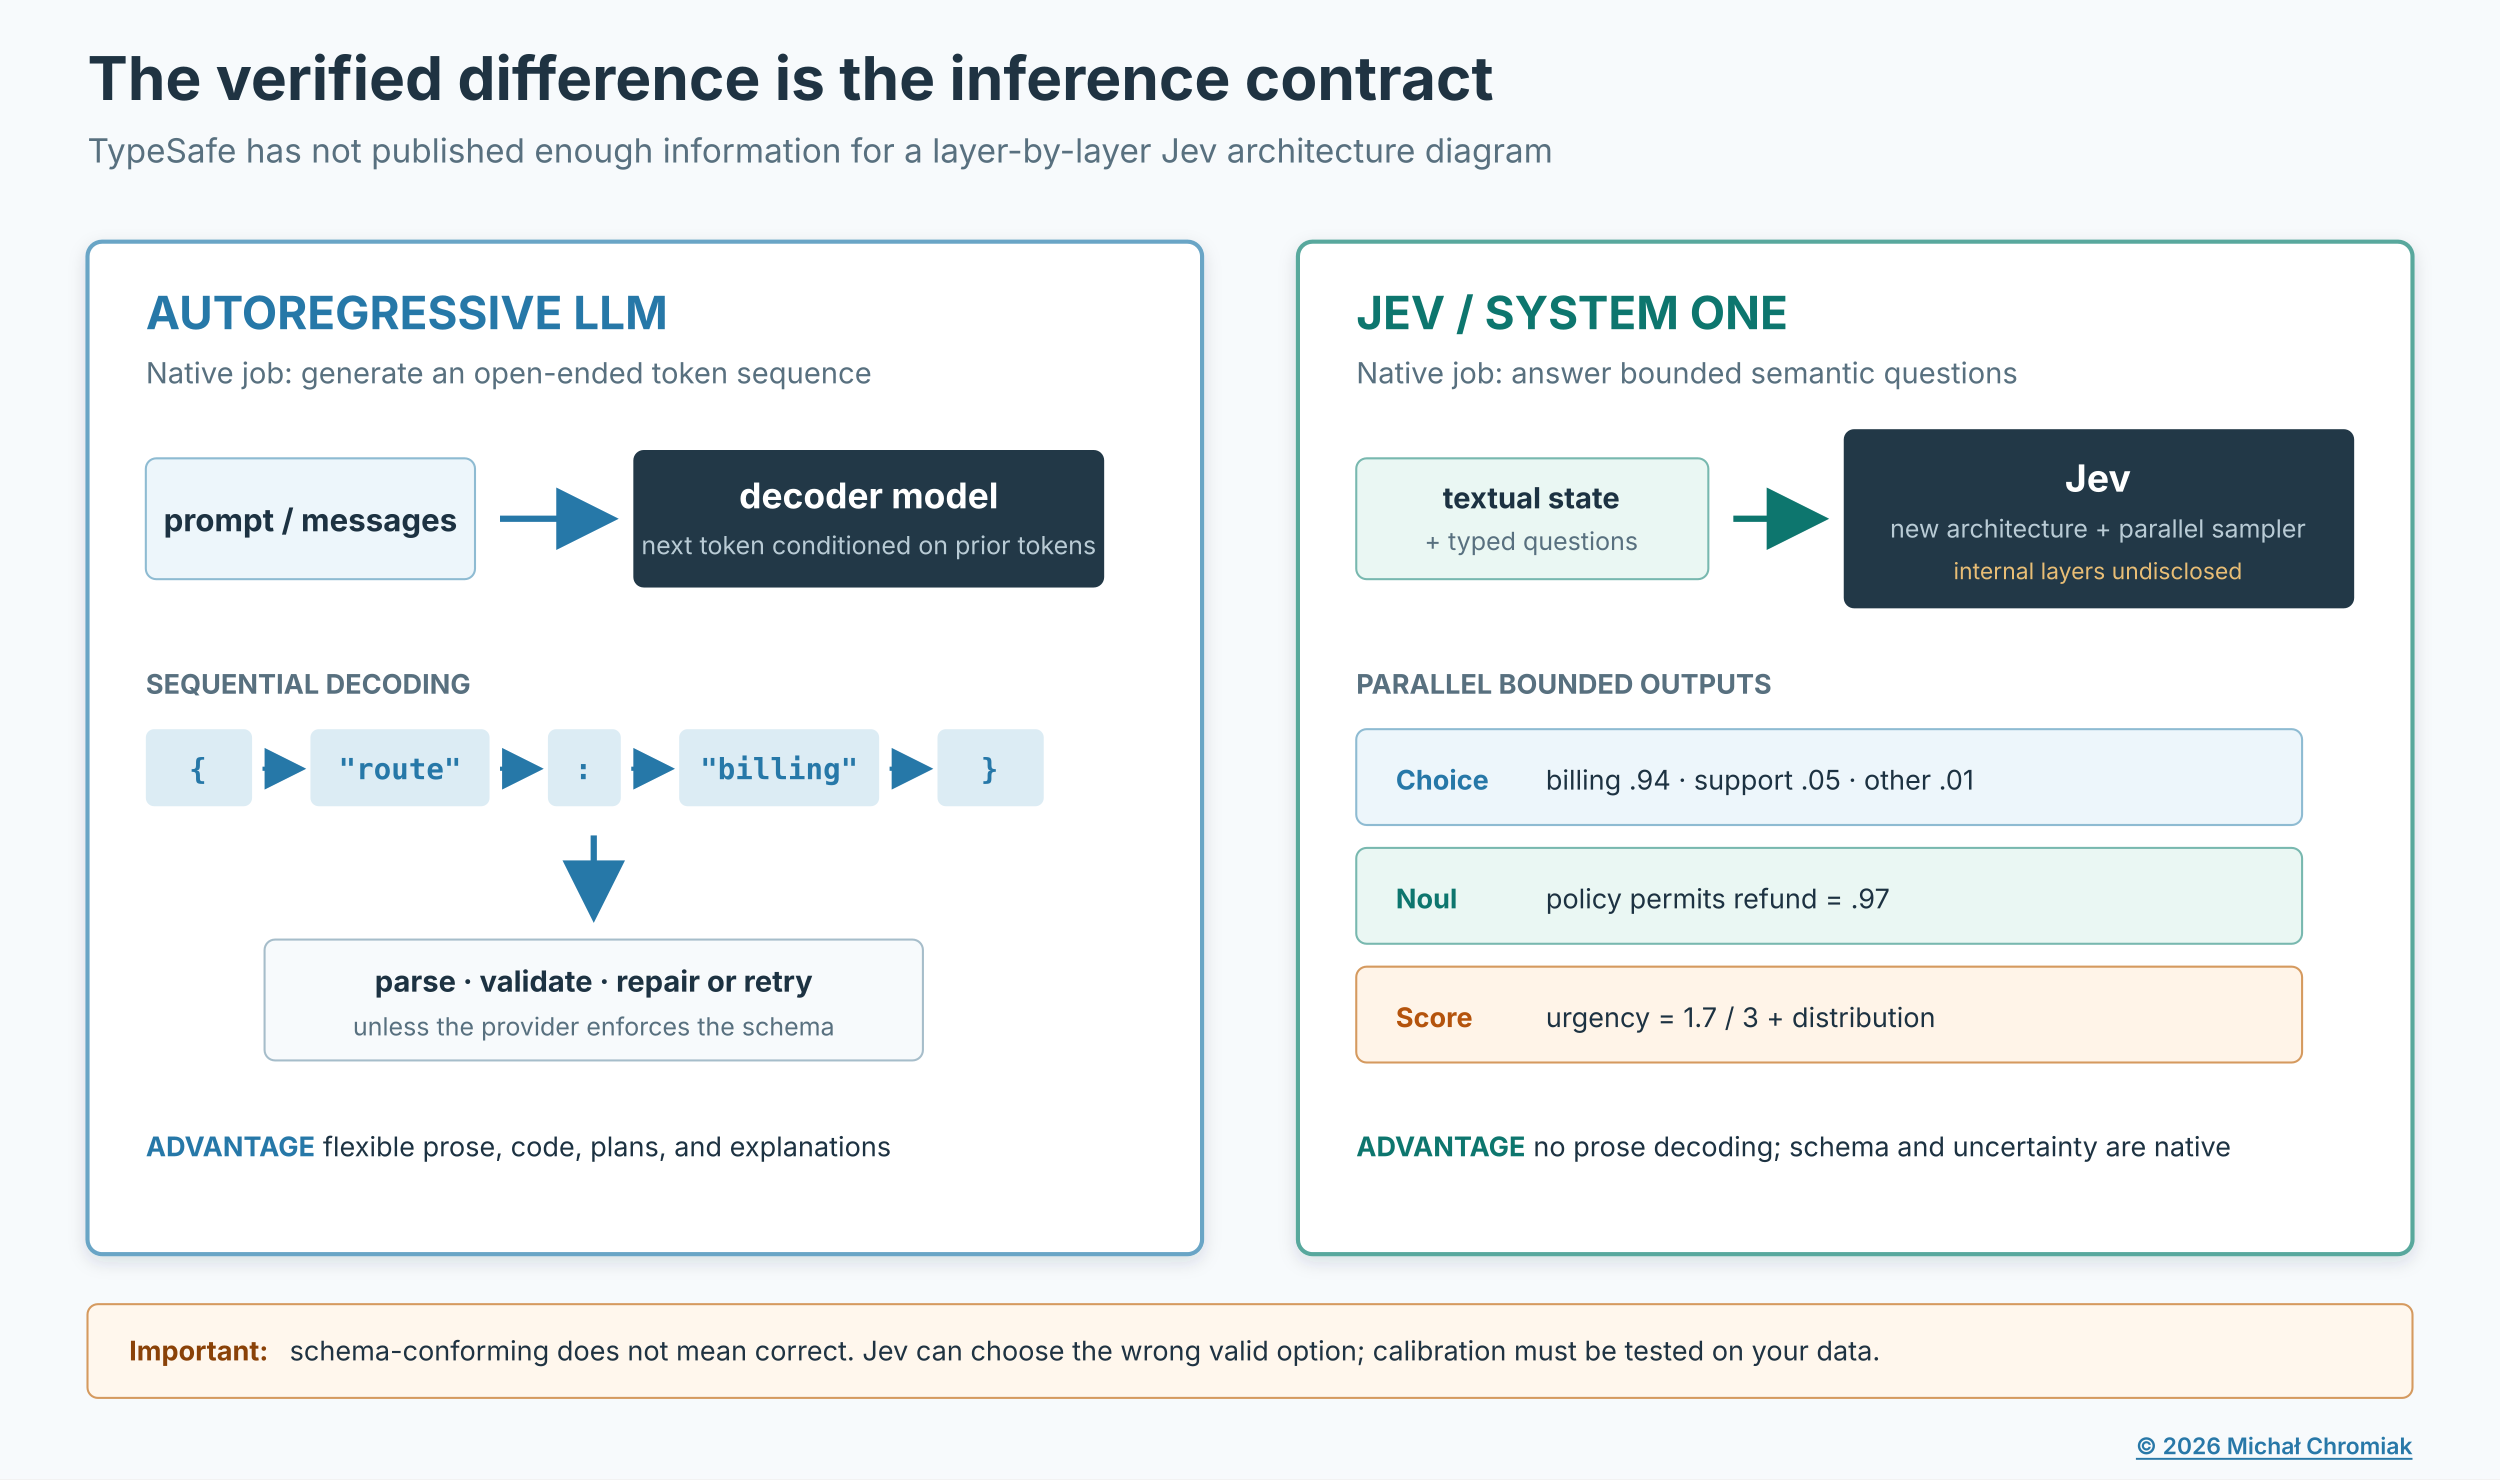
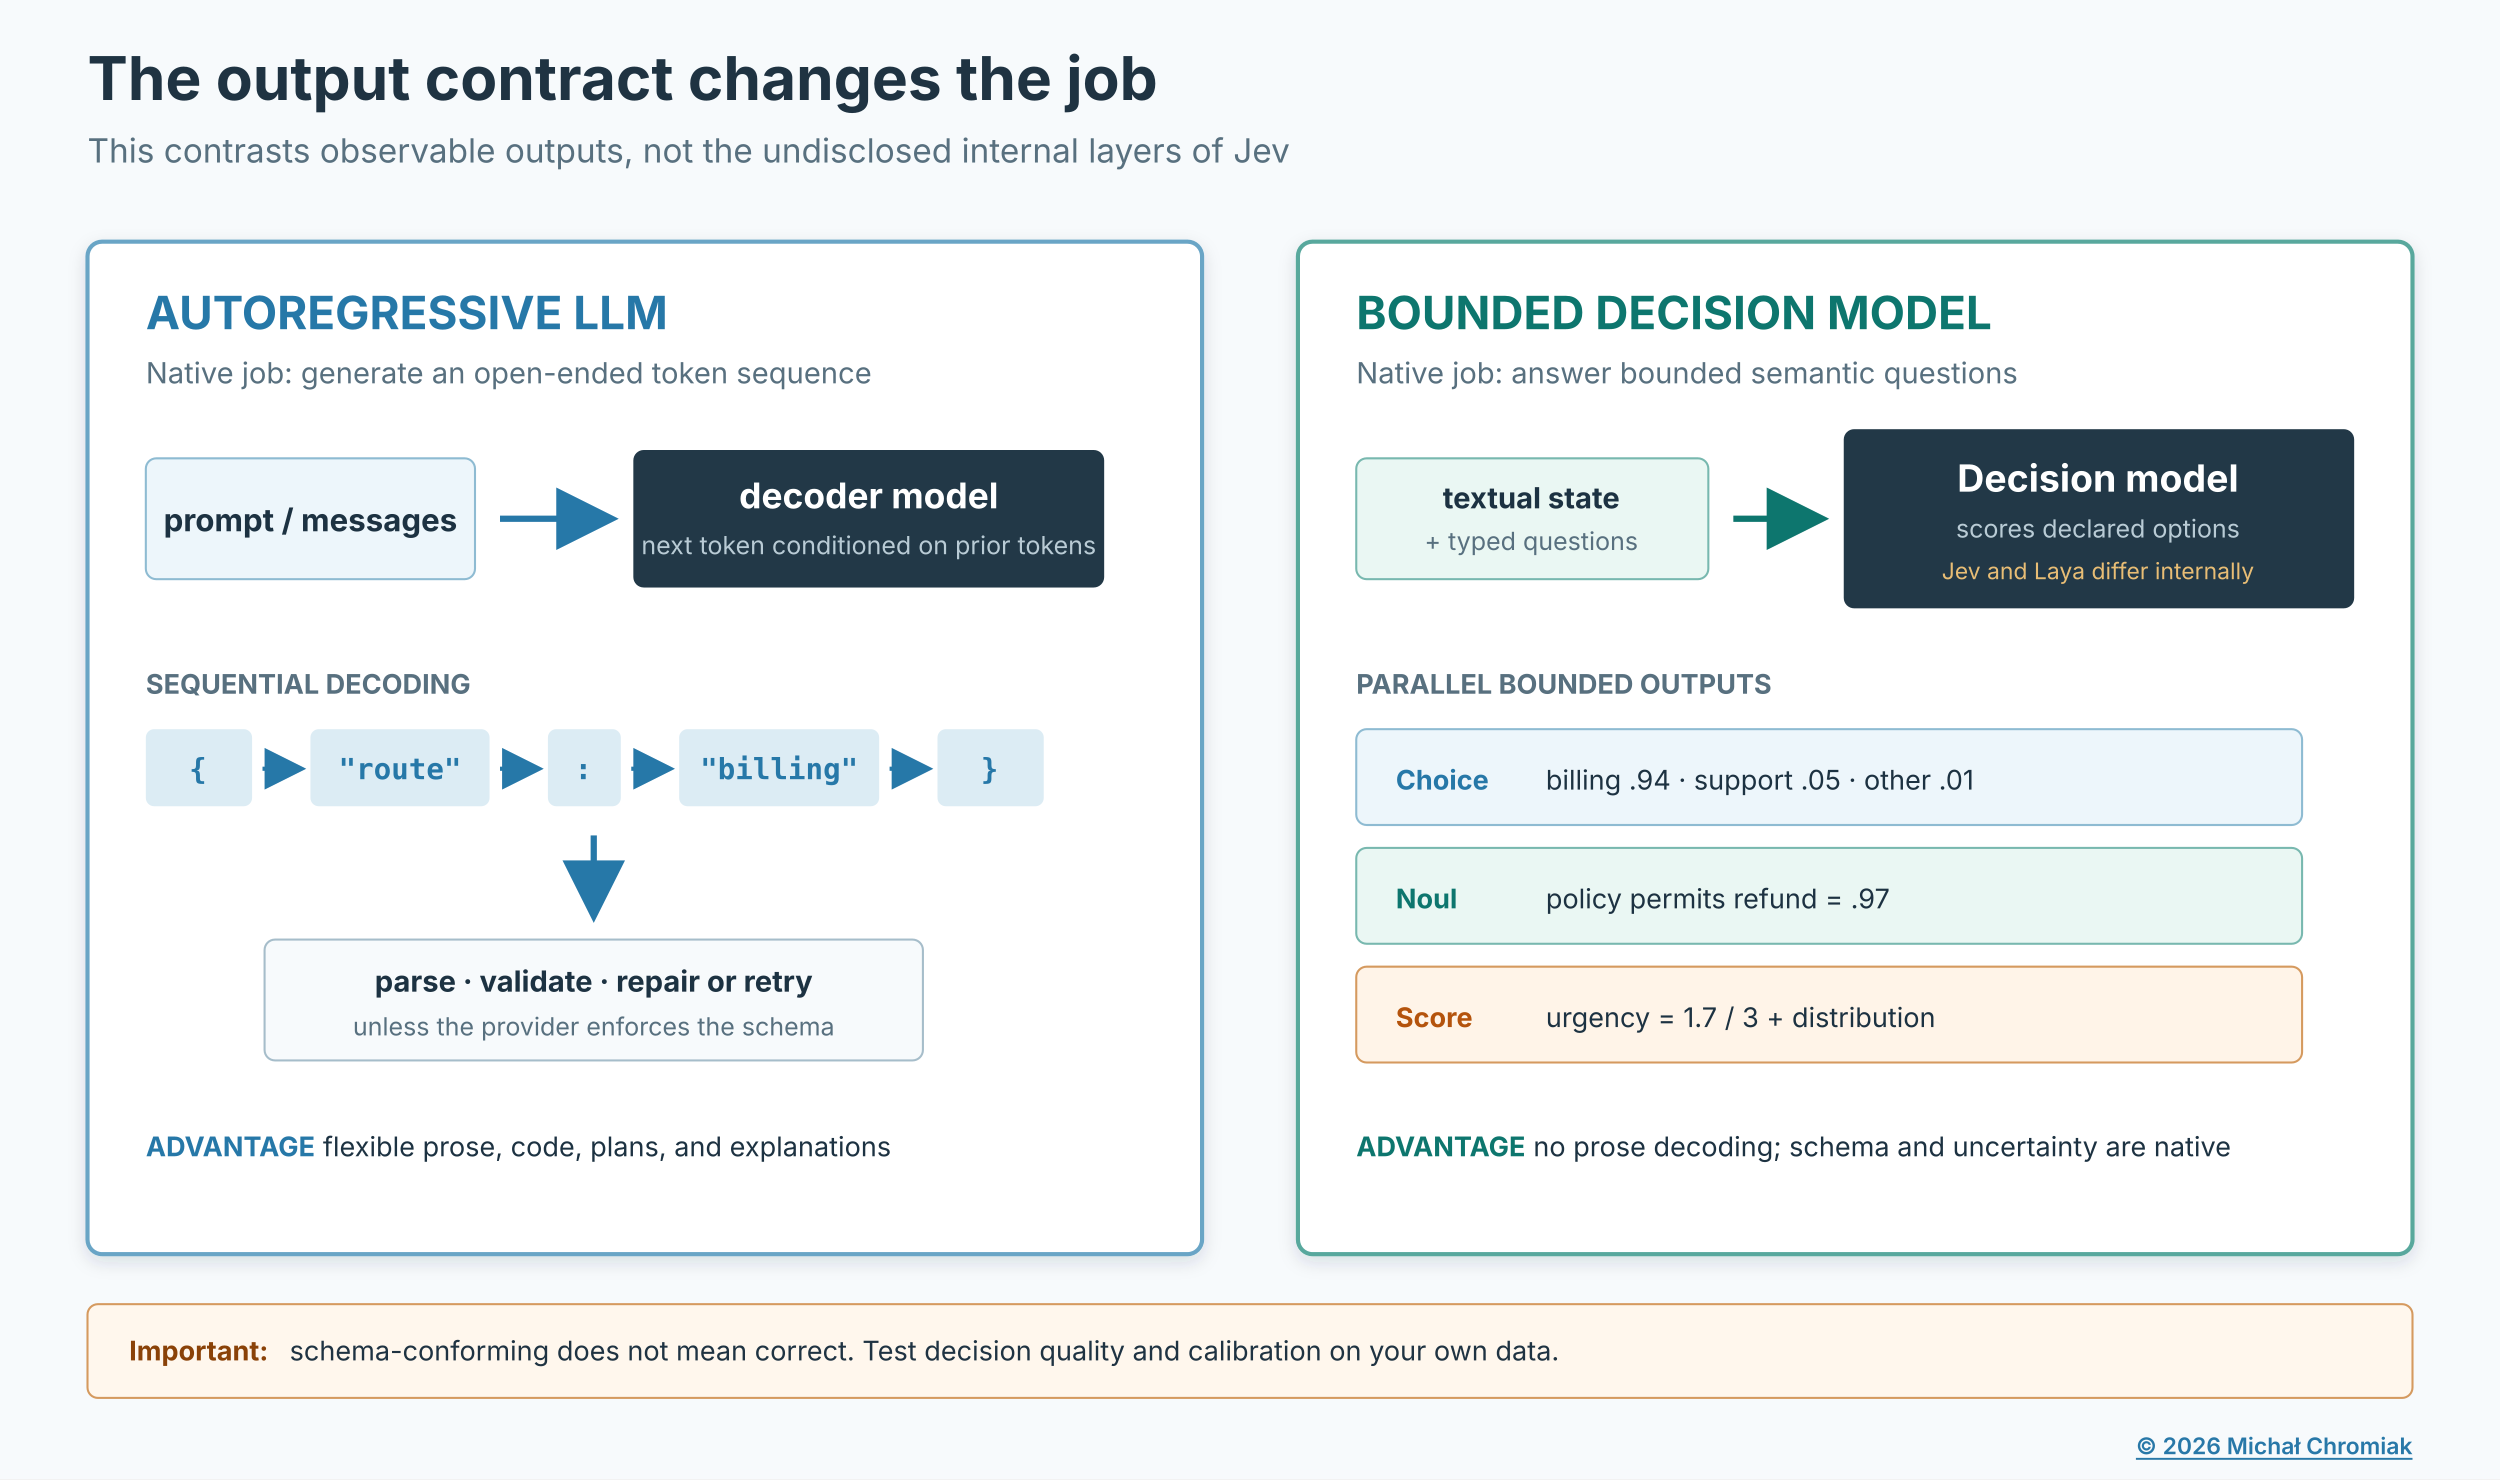
<svg xmlns="http://www.w3.org/2000/svg" viewBox="0 0 1200 710" role="img" aria-labelledby="title desc">
  <defs>
    <filter id="shadow" x="-20%" y="-20%" width="140%" height="140%">
      <feDropShadow dx="0" dy="3" stdDeviation="4" flood-color="#1f3342" flood-opacity="0.13" />
    </filter>
    <marker id="blue-arrow" markerWidth="10" markerHeight="10" refX="8" refY="5" orient="auto">
      <path d="M0 0 L10 5 L0 10 Z" fill="#2878a8" />
    </marker>
    <marker id="teal-arrow" markerWidth="10" markerHeight="10" refX="8" refY="5" orient="auto">
      <path d="M0 0 L10 5 L0 10 Z" fill="#0f766e" />
    </marker>
  </defs>
  <rect width="1200" height="710" fill="#f7fafc" />
-   <text x="42" y="48" fill="#1f3342" font-family="Inter, Arial, sans-serif" font-size="29" font-weight="700">The verified difference is the inference contract</text>
-   <text x="42" y="78" fill="#58707f" font-family="Inter, Arial, sans-serif" font-size="16">TypeSafe has not published enough information for a layer-by-layer Jev architecture diagram</text>
+   <text x="42" y="48" fill="#1f3342" font-family="Inter, Arial, sans-serif" font-size="29" font-weight="700">The output contract changes the job</text>
+   <text x="42" y="78" fill="#58707f" font-family="Inter, Arial, sans-serif" font-size="16">This contrasts observable outputs, not the undisclosed internal layers of Jev</text>
  <g filter="url(#shadow)">
    <rect x="42" y="116" width="535" height="486" rx="7" fill="#ffffff" stroke="#69a5c6" stroke-width="2" />
    <text x="70" y="158" fill="#2878a8" font-family="Inter, Arial, sans-serif" font-size="22" font-weight="700">AUTOREGRESSIVE LLM</text>
    <text x="70" y="184" fill="#58707f" font-family="Inter, Arial, sans-serif" font-size="14">Native job: generate an open-ended token sequence</text>
    <rect x="70" y="220" width="158" height="58" rx="5" fill="#edf6fb" stroke="#8ebbd2" />
    <text x="149" y="255" text-anchor="middle" fill="#1f3342" font-family="Inter, Arial, sans-serif" font-size="15" font-weight="700">prompt / messages</text>
    <path d="M240 249 H291" fill="none" stroke="#2878a8" stroke-width="3" marker-end="url(#blue-arrow)" />
    <rect x="304" y="216" width="226" height="66" rx="5" fill="#203746" />
    <text x="417" y="244" text-anchor="middle" fill="#ffffff" font-family="Inter, Arial, sans-serif" font-size="17" font-weight="700">decoder model</text>
    <text x="417" y="266" text-anchor="middle" fill="#b9cbd5" font-family="Inter, Arial, sans-serif" font-size="12">next token conditioned on prior tokens</text>
    <text x="70" y="333" fill="#58707f" font-family="Inter, Arial, sans-serif" font-size="13" font-weight="700">SEQUENTIAL DECODING</text>
    <g font-family="ui-monospace, SFMono-Regular, Menlo, monospace" font-size="14" font-weight="700">
      <rect x="70" y="350" width="51" height="37" rx="4" fill="#dcecf4" />
      <text x="95" y="374" text-anchor="middle" fill="#2878a8">{</text>
      <path d="M126 369 H143" stroke="#2878a8" stroke-width="2" marker-end="url(#blue-arrow)" />
      <rect x="149" y="350" width="86" height="37" rx="4" fill="#dcecf4" />
      <text x="192" y="374" text-anchor="middle" fill="#2878a8">"route"</text>
      <path d="M240 369 H257" stroke="#2878a8" stroke-width="2" marker-end="url(#blue-arrow)" />
      <rect x="263" y="350" width="35" height="37" rx="4" fill="#dcecf4" />
      <text x="280" y="374" text-anchor="middle" fill="#2878a8">:</text>
      <path d="M303 369 H320" stroke="#2878a8" stroke-width="2" marker-end="url(#blue-arrow)" />
      <rect x="326" y="350" width="96" height="37" rx="4" fill="#dcecf4" />
      <text x="374" y="374" text-anchor="middle" fill="#2878a8">"billing"</text>
      <path d="M427 369 H444" stroke="#2878a8" stroke-width="2" marker-end="url(#blue-arrow)" />
      <rect x="450" y="350" width="51" height="37" rx="4" fill="#dcecf4" />
      <text x="475" y="374" text-anchor="middle" fill="#2878a8">}</text>
    </g>
    <path d="M285 401 V437" fill="none" stroke="#2878a8" stroke-width="3" marker-end="url(#blue-arrow)" />
    <rect x="127" y="451" width="316" height="58" rx="5" fill="#f7fafc" stroke="#a6bdca" />
    <text x="285" y="476" text-anchor="middle" fill="#1f3342" font-family="Inter, Arial, sans-serif" font-size="14" font-weight="700">parse · validate · repair or retry</text>
    <text x="285" y="497" text-anchor="middle" fill="#58707f" font-family="Inter, Arial, sans-serif" font-size="12">unless the provider enforces the schema</text>
    <text x="70" y="555" fill="#2878a8" font-family="Inter, Arial, sans-serif" font-size="13" font-weight="700">ADVANTAGE</text>
    <text x="155" y="555" fill="#1f3342" font-family="Inter, Arial, sans-serif" font-size="13">flexible prose, code, plans, and explanations</text>
  </g>
  <g filter="url(#shadow)">
    <rect x="623" y="116" width="535" height="486" rx="7" fill="#ffffff" stroke="#58a89d" stroke-width="2" />
-     <text x="651" y="158" fill="#0f766e" font-family="Inter, Arial, sans-serif" font-size="22" font-weight="700">JEV / SYSTEM ONE</text>
+     <text x="651" y="158" fill="#0f766e" font-family="Inter, Arial, sans-serif" font-size="22" font-weight="700">BOUNDED DECISION MODEL</text>
    <text x="651" y="184" fill="#58707f" font-family="Inter, Arial, sans-serif" font-size="14">Native job: answer bounded semantic questions</text>
    <rect x="651" y="220" width="169" height="58" rx="5" fill="#eaf7f3" stroke="#78b8af" />
    <text x="735" y="244" text-anchor="middle" fill="#1f3342" font-family="Inter, Arial, sans-serif" font-size="14" font-weight="700">textual state</text>
    <text x="735" y="264" text-anchor="middle" fill="#58707f" font-family="Inter, Arial, sans-serif" font-size="12">+ typed questions</text>
    <path d="M832 249 H872" fill="none" stroke="#0f766e" stroke-width="3" marker-end="url(#teal-arrow)" />
    <rect x="885" y="206" width="245" height="86" rx="5" fill="#203746" />
-     <text x="1007" y="236" text-anchor="middle" fill="#ffffff" font-family="Inter, Arial, sans-serif" font-size="18" font-weight="700">Jev</text>
-     <text x="1007" y="258" text-anchor="middle" fill="#b9cbd5" font-family="Inter, Arial, sans-serif" font-size="12">new architecture + parallel sampler</text>
-     <text x="1007" y="278" text-anchor="middle" fill="#e8bd75" font-family="Inter, Arial, sans-serif" font-size="11">internal layers undisclosed</text>
+     <text x="1007" y="236" text-anchor="middle" fill="#ffffff" font-family="Inter, Arial, sans-serif" font-size="18" font-weight="700">Decision model</text>
+     <text x="1007" y="258" text-anchor="middle" fill="#b9cbd5" font-family="Inter, Arial, sans-serif" font-size="12">scores declared options</text>
+     <text x="1007" y="278" text-anchor="middle" fill="#e8bd75" font-family="Inter, Arial, sans-serif" font-size="11">Jev and Laya differ internally</text>
    <text x="651" y="333" fill="#58707f" font-family="Inter, Arial, sans-serif" font-size="13" font-weight="700">PARALLEL BOUNDED OUTPUTS</text>
    <g>
      <rect x="651" y="350" width="454" height="46" rx="5" fill="#edf6fb" stroke="#8ebbd2" />
      <text x="670" y="379" fill="#2878a8" font-family="Inter, Arial, sans-serif" font-size="13" font-weight="700">Choice</text>
      <text x="742" y="379" fill="#1f3342" font-family="Inter, Arial, sans-serif" font-size="13">billing .94 · support .05 · other .01</text>
      <rect x="651" y="407" width="454" height="46" rx="5" fill="#eaf7f3" stroke="#78b8af" />
      <text x="670" y="436" fill="#0f766e" font-family="Inter, Arial, sans-serif" font-size="13" font-weight="700">Noul</text>
      <text x="742" y="436" fill="#1f3342" font-family="Inter, Arial, sans-serif" font-size="13">policy permits refund = .97</text>
      <rect x="651" y="464" width="454" height="46" rx="5" fill="#fff4e8" stroke="#d59a5f" />
      <text x="670" y="493" fill="#b45309" font-family="Inter, Arial, sans-serif" font-size="13" font-weight="700">Score</text>
      <text x="742" y="493" fill="#1f3342" font-family="Inter, Arial, sans-serif" font-size="13">urgency = 1.7 / 3 + distribution</text>
    </g>
    <text x="651" y="555" fill="#0f766e" font-family="Inter, Arial, sans-serif" font-size="13" font-weight="700">ADVANTAGE</text>
    <text x="736" y="555" fill="#1f3342" font-family="Inter, Arial, sans-serif" font-size="13">no prose decoding; schema and uncertainty are native</text>
  </g>
  <rect x="42" y="626" width="1116" height="45" rx="5" fill="#fff7ed" stroke="#d59a5f" />
  <text x="62" y="653" fill="#8a4208" font-family="Inter, Arial, sans-serif" font-size="13" font-weight="700">Important:</text>
-   <text x="139" y="653" fill="#1f3342" font-family="Inter, Arial, sans-serif" font-size="13">schema-conforming does not mean correct. Jev can choose the wrong valid option; calibration must be tested on your data.</text>
-   <a href="https://mchromiak.github.io/articles/2026/Sep/17/Jev-Typed-Decisions-for-Enterprise-AI/">
+   <text x="139" y="653" fill="#1f3342" font-family="Inter, Arial, sans-serif" font-size="13">schema-conforming does not mean correct. Test decision quality and calibration on your own data.</text>
+   <a href="https://mchromiak.github.io/articles/2026/Sep/17/Typed-Decision-Models-Jev-and-Laya-in-Agentic-AI/">
    <text x="1158" y="698" text-anchor="end" fill="#2878a8" font-family="Inter, Arial, sans-serif" font-size="11" font-weight="600" text-decoration="underline">© 2026 Michał Chromiak</text>
  </a>
</svg>
